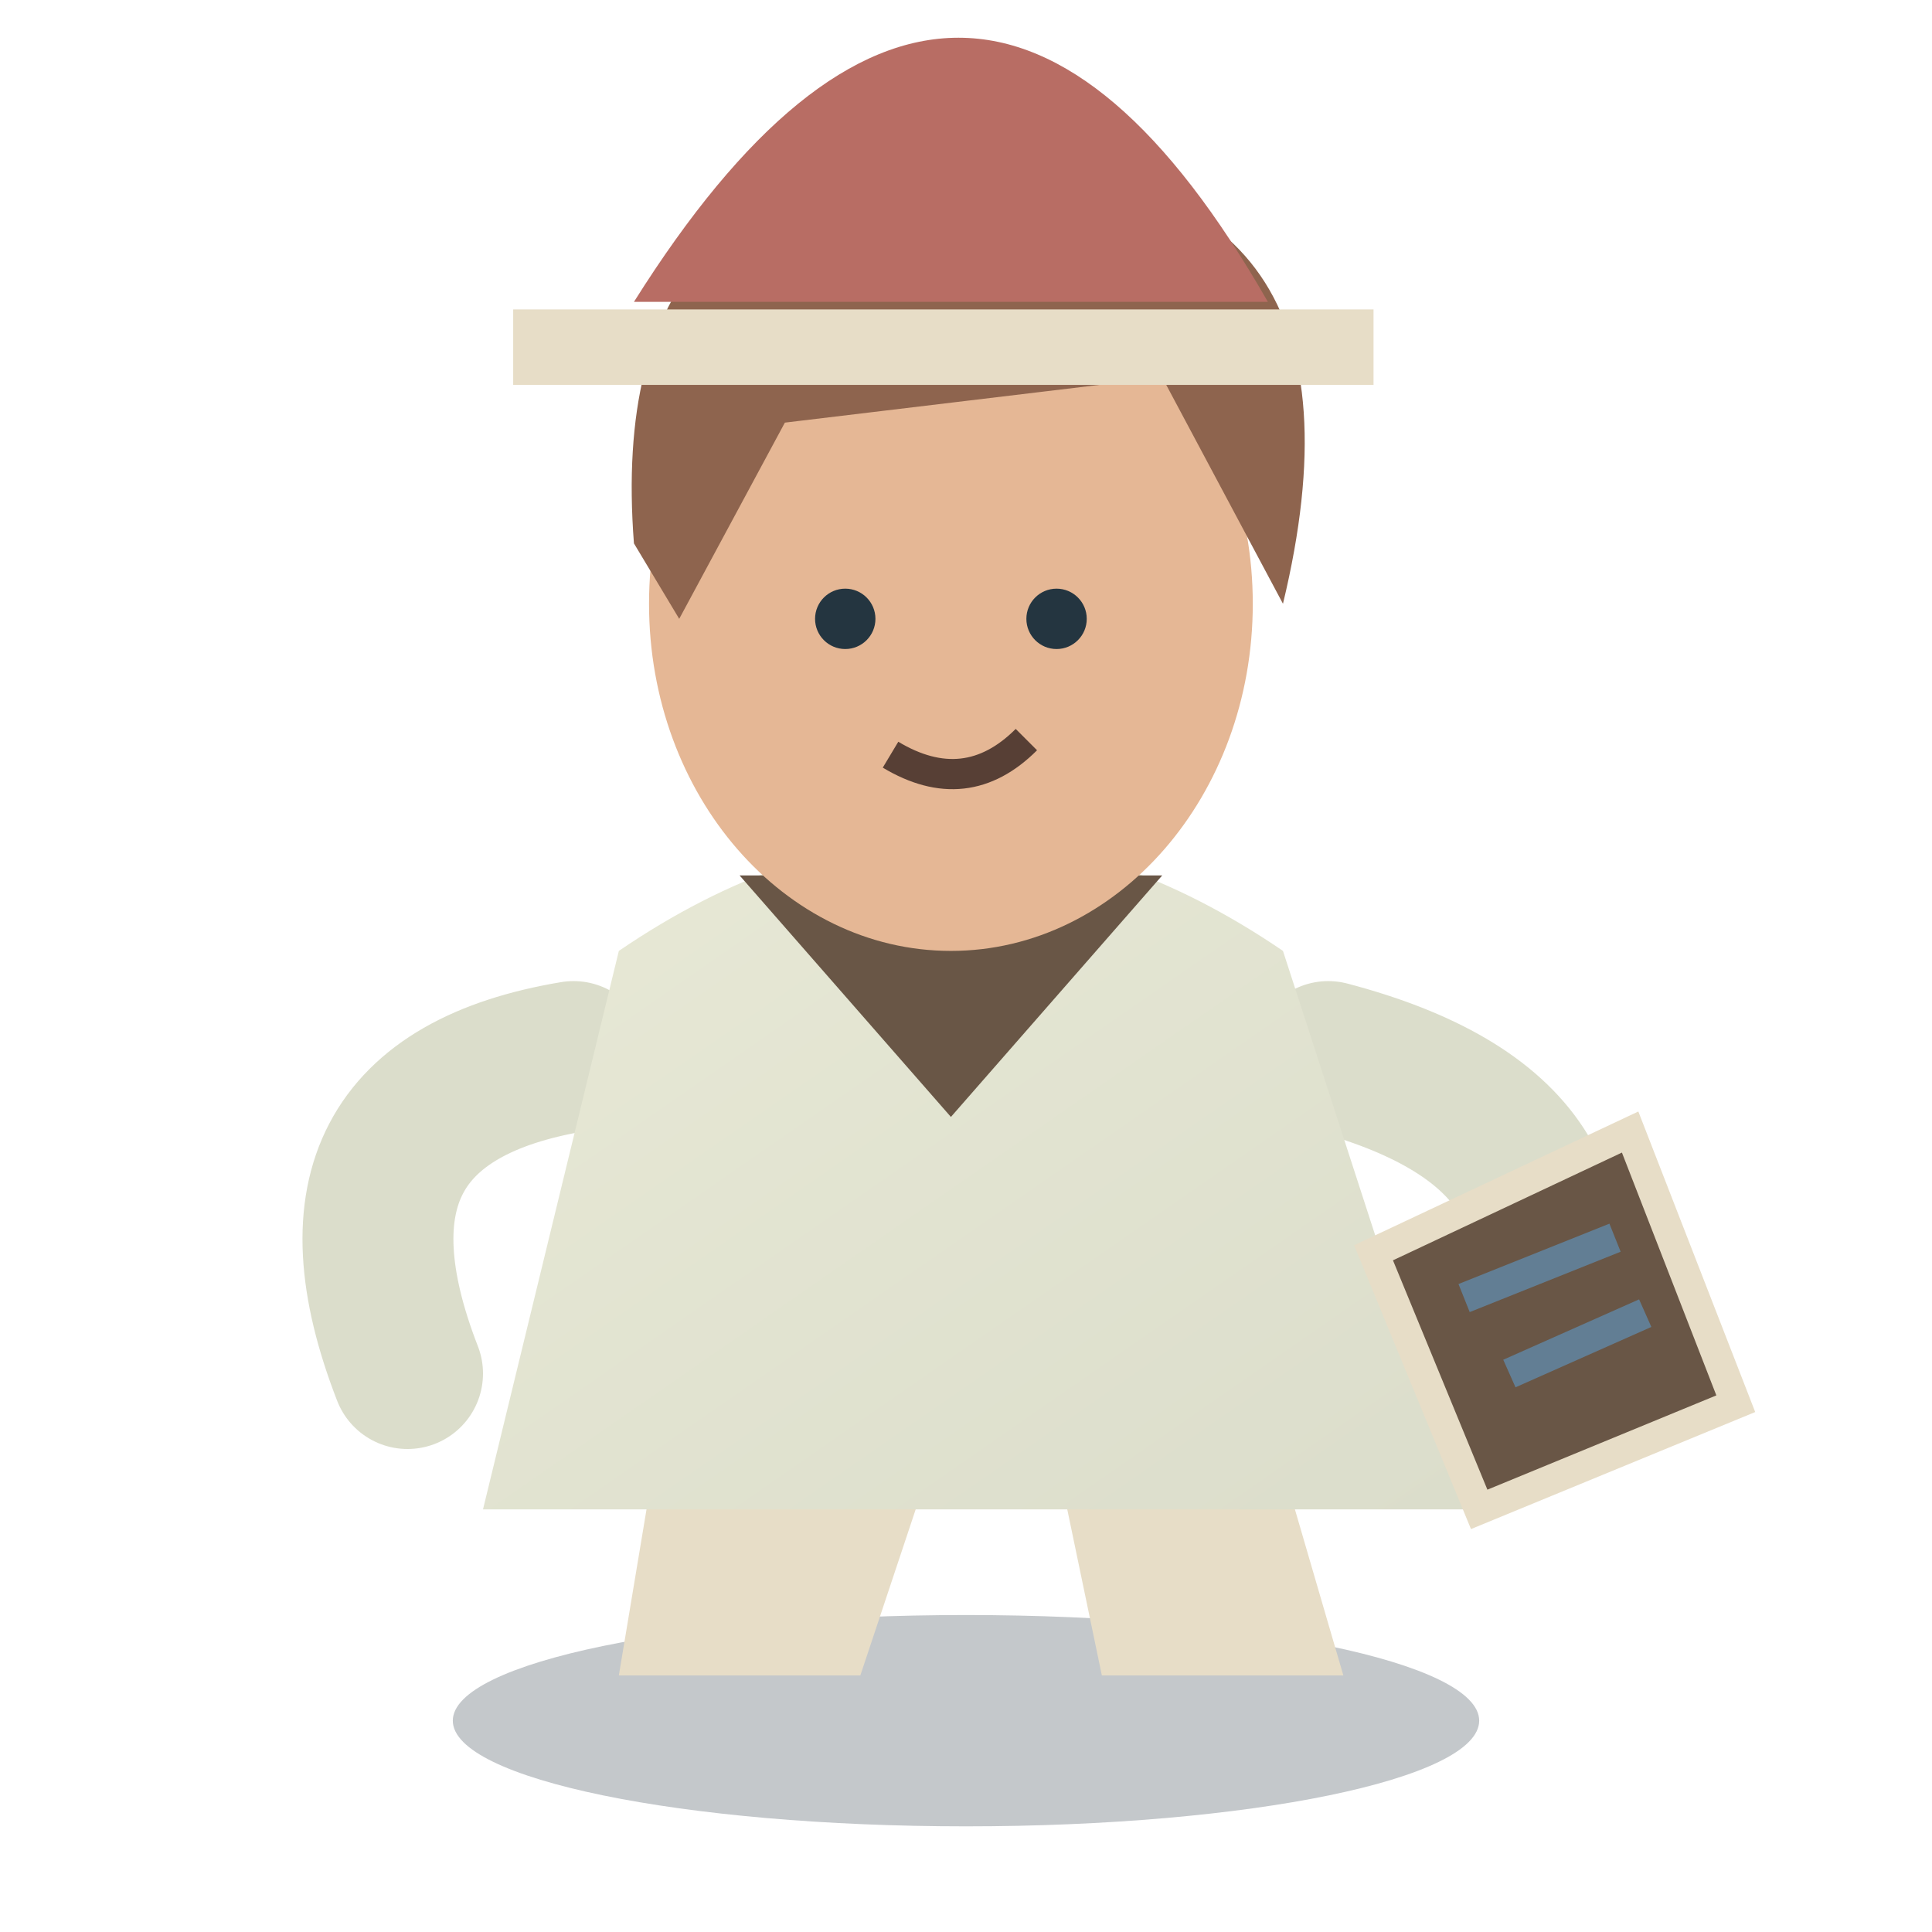
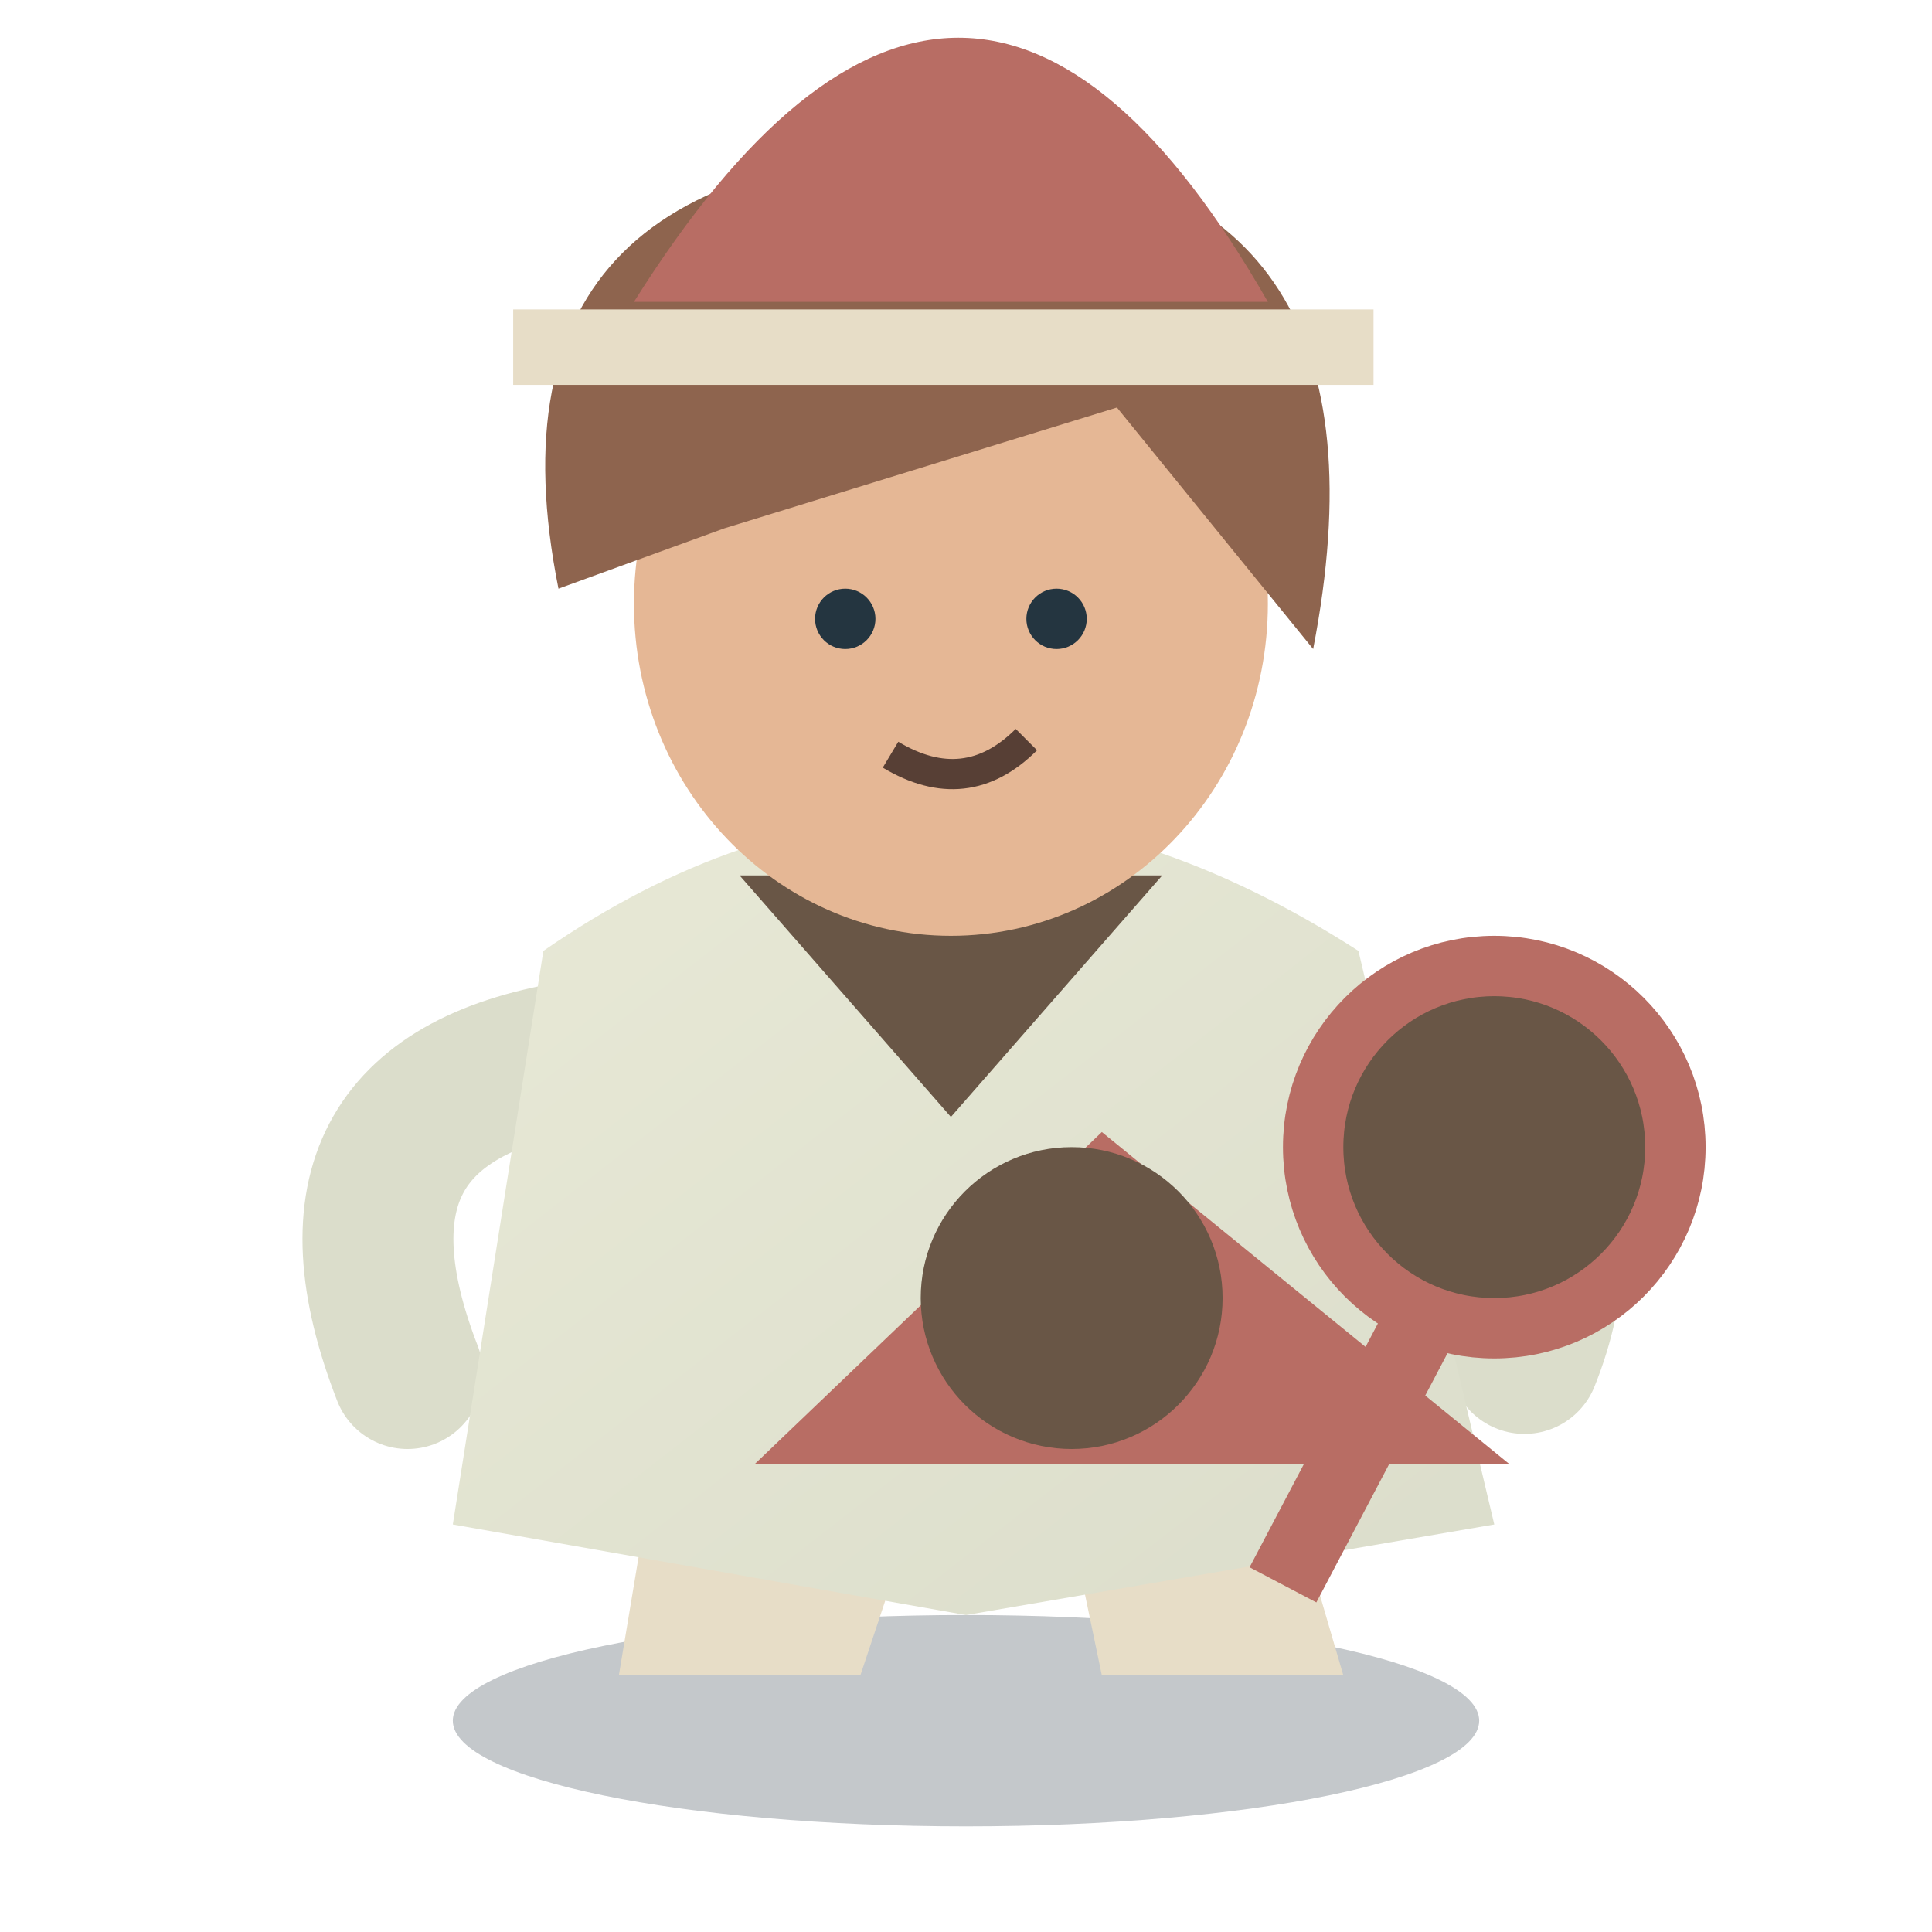
<svg xmlns="http://www.w3.org/2000/svg" width="128" height="128" viewBox="0 0 128 128">
  <defs>
    <linearGradient id="body5" x1="0" y1="0" x2="1" y2="1">
      <stop offset="0" stop-color="#e8e9d6" />
      <stop offset="1" stop-color="#dbddcb" />
    </linearGradient>
  </defs>
  <ellipse cx="64" cy="114" rx="34" ry="7" fill="#091726" opacity=".24" />
  <path d="M45 87l-4 24h16l8-24M68 87l5 24h16l-7-24" fill="#E7DDC7" />
  <path d="M38 70Q20 73 27 91M88 70q19 5 13 20" stroke="#dbddcb" stroke-width="10" fill="none" stroke-linecap="round" />
-   <path d="M32 100l9-37q22-15 44 0l12 37z" fill="url(#body5)" />
+   <path d="M30 101l6-38q26-18 54 0l9 38-35 6z" fill="url(#body5)" />
  <path d="M49 58l14 16 14-16" fill="#695646" />
-   <ellipse cx="63" cy="40" rx="20" ry="23" fill="#e5b795" />
-   <path d="M42 36q-2-26 23-25 27 0 20 29l-8-15-25 3-7 13z" fill="#8e644e" />
+   <ellipse cx="63" cy="40" rx="21" ry="22" fill="#e5b795" />
+   <path d="M37 39q-6-30 29-29 27 2 21 33l-13-16-26 8z" fill="#8e644e" />
  <circle cx="56" cy="41" r="2" fill="#243540" />
  <circle cx="70" cy="41" r="2" fill="#243540" />
  <path d="M59 50q5 3 9-1" fill="none" stroke="#573f35" stroke-width="2" />
  <path d="M42 20Q64-15 84 20z" fill="#B86D64" />
  <path d="M34 23h57" stroke="#E7DDC7" stroke-width="5" />
-   <path d="M91 83l17-8 7 18-17 7z" fill="#695646" stroke="#E7DDC7" stroke-width="2" />
-   <path d="M97 86l10-4m-7 9 9-4" stroke="#627E94" stroke-width="2" />
+   <path d="M50 97l23 -22 27 22" fill="#B86D64" />
+   <circle cx="71" cy="86" r="10" fill="#695646" />
+   <circle cx="99" cy="76" r="12" fill="#695646" stroke="#B86D64" stroke-width="4" />
+   <path d="M95 86l-10 19" stroke="#B86D64" stroke-width="5" />
</svg>
